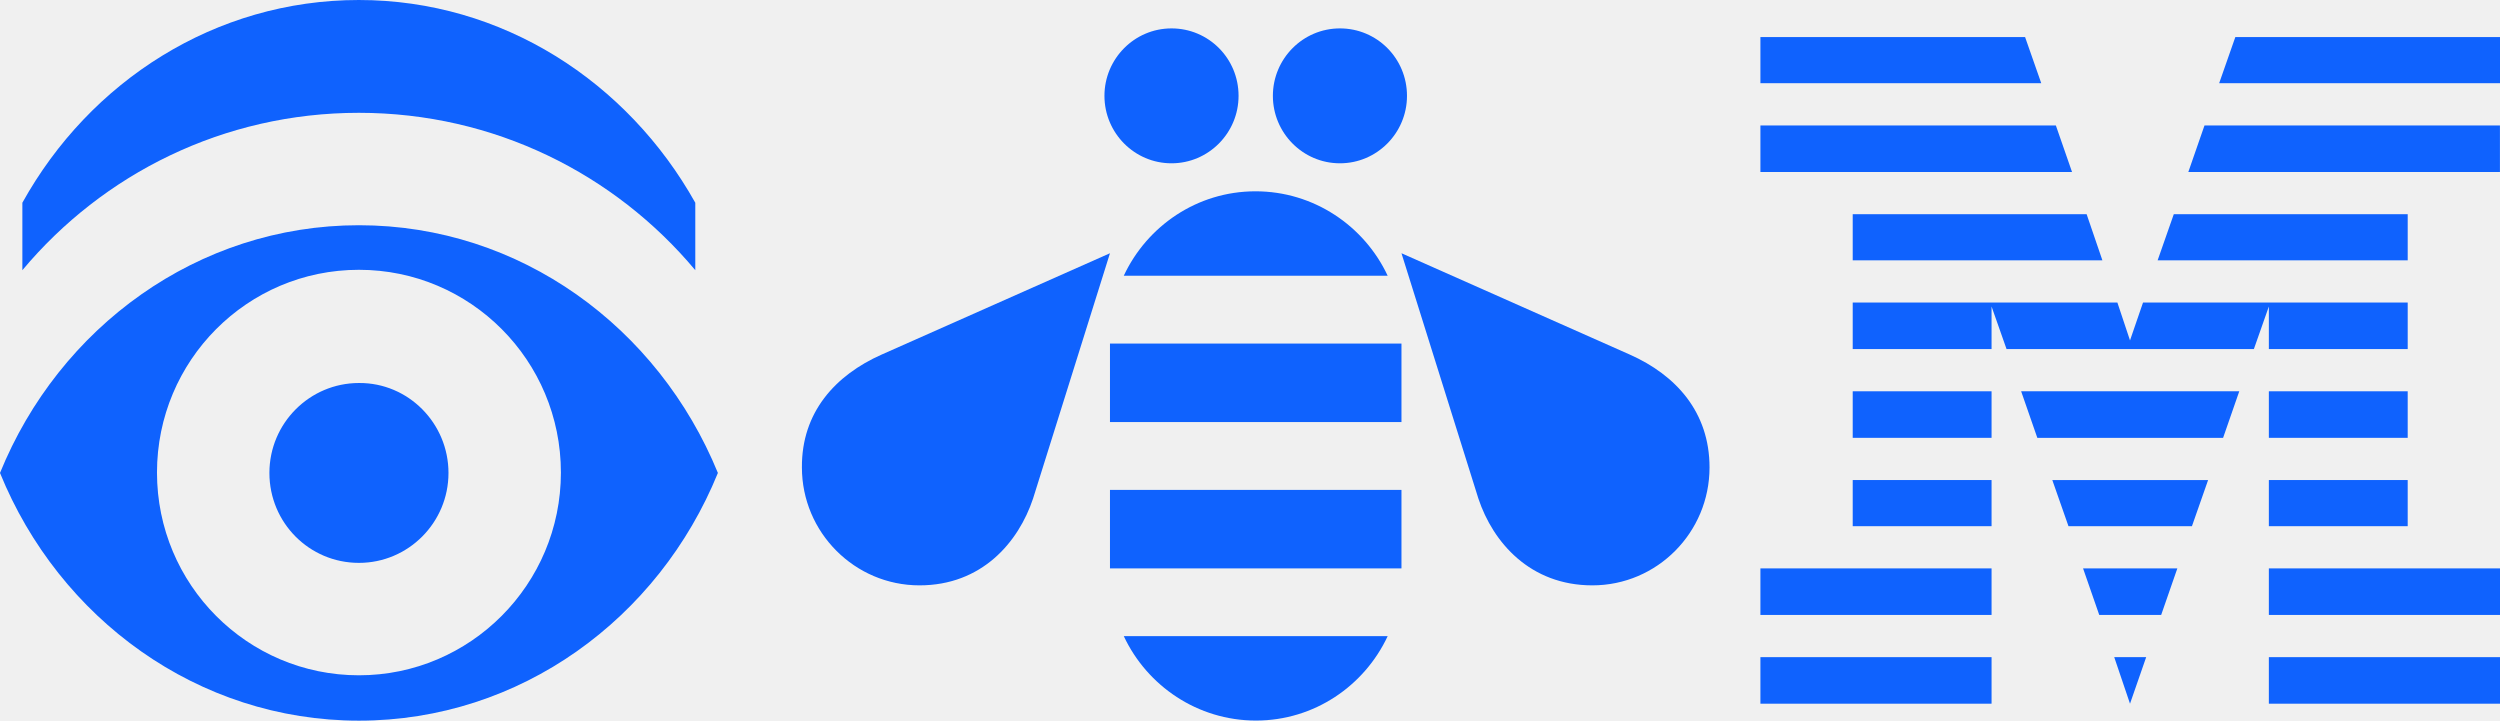
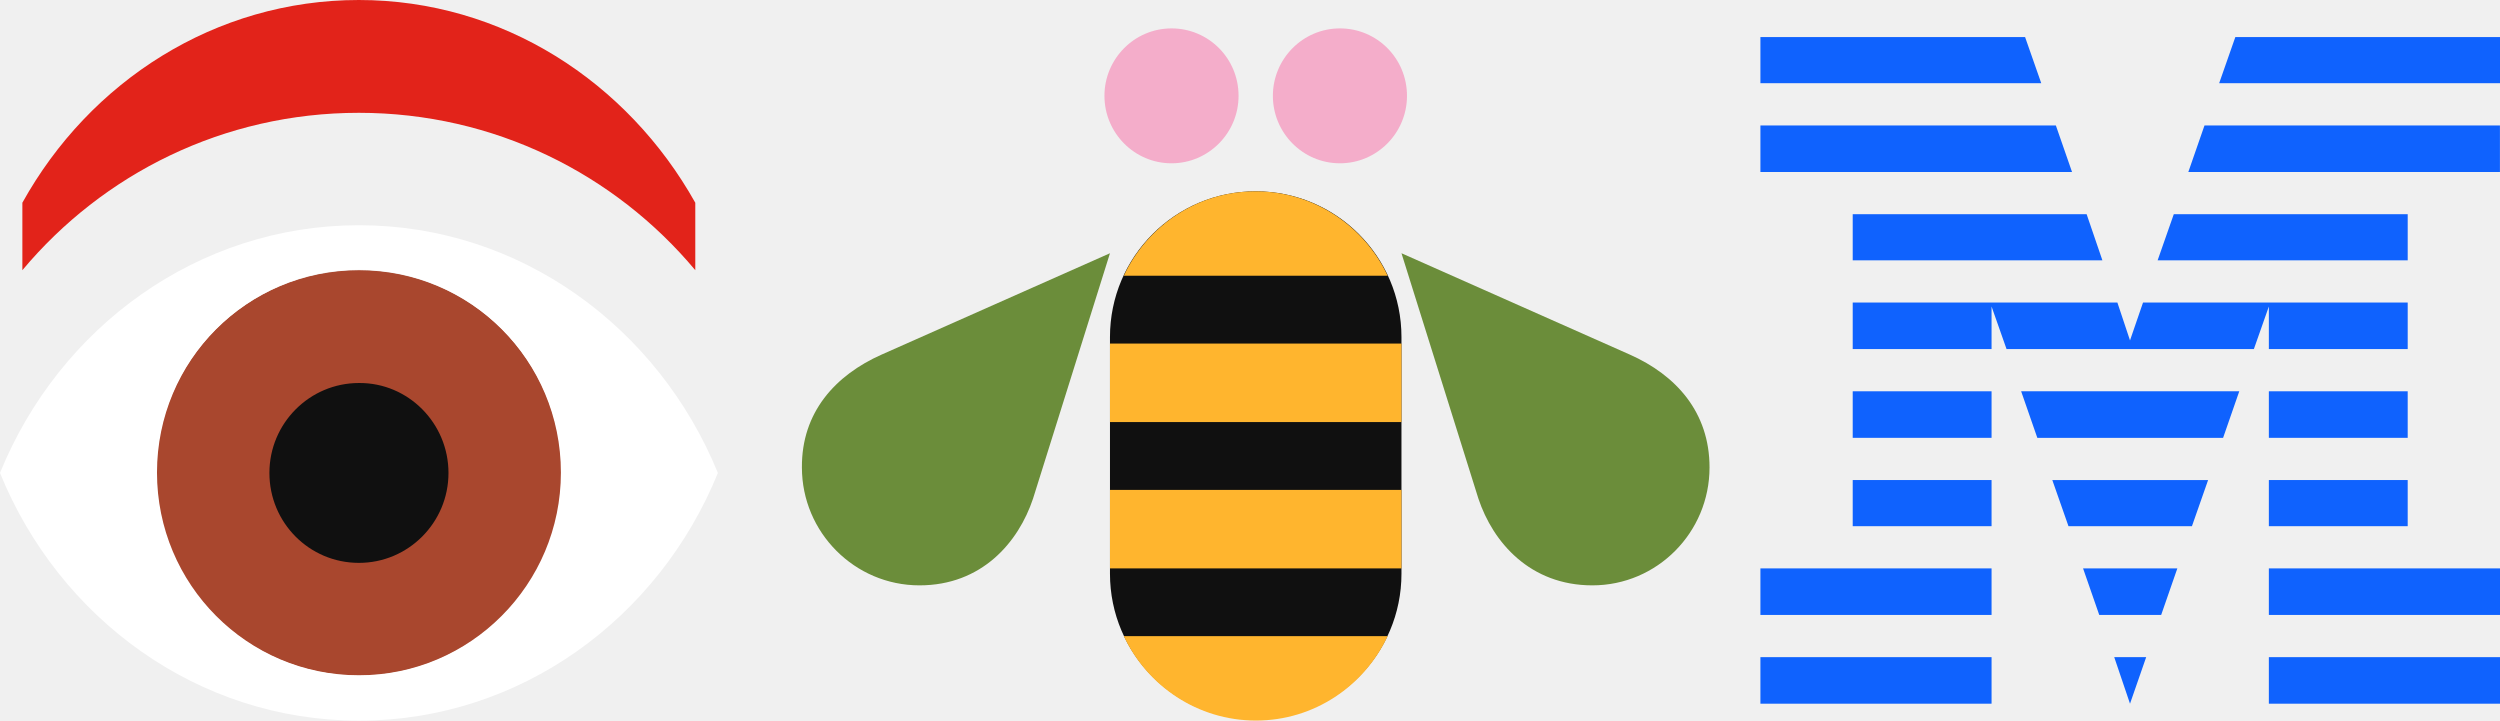
<svg xmlns="http://www.w3.org/2000/svg" viewBox="99.7 81.8 633.8 182.6" fill="#0f62fe">
  <g>
-     <path d="M213.4,201.7c0,12.6-10.2,22.8-22.7,22.8c-12.6,0-22.7-10.2-22.7-22.8      c0-12.6,10.2-22.8,22.7-22.8C203.2,178.8,213.4,189.1,213.4,201.7" />
-     <path d="M190.7,253c-28.3,0-51.2-23-51.2-51.4s22.9-51.4,51.2-51.4c28.3,0,51.2,23,51.2,51.4      S218.9,253,190.7,253 M190.7,138.9c-40.9,0-76,25.9-91,62.8c15,36.9,50.1,62.8,91,62.8s76-25.9,91-62.8      C266.6,164.8,231.6,138.9,190.7,138.9" />
-     <g transform="translate(3.569721, 0.000358)">
+     <circle cx="190.7" cy="201.7" r="51.4" fill="#a9472e" />
+     <rect x="381.1" y="130.3" width="73.9" height="133.9" rx="36.95" fill="#101010" />
+     <path d="M213.4,201.7c0,12.6-10.2,22.8-22.7,22.8c-12.6,0-22.7-10.2-22.7-22.8      c0-12.6,10.2-22.8,22.7-22.8C203.2,178.8,213.4,189.1,213.4,201.7" fill="#101010" />
+     <path d="M190.7,253c-28.3,0-51.2-23-51.2-51.4s22.9-51.4,51.2-51.4c28.3,0,51.2,23,51.2,51.4      S218.9,253,190.7,253 M190.7,138.9c-40.9,0-76,25.9-91,62.8c15,36.9,50.1,62.8,91,62.8s76-25.9,91-62.8      C266.6,164.8,231.6,138.9,190.7,138.9" fill="#ffffff" />
+     <g transform="translate(3.569721, 0.000358)" fill="#e2231a">
      <path d="M187.1,81.8c-36.4,0-68.2,20.6-85.3,51.4v17.1c20.4-24.4,51-39.9,85.3-39.9       s64.9,15.5,85.3,39.9v-17.1C255.2,102.5,223.5,81.8,187.1,81.8" />
    </g>
-     <path d="M413.7,106.1c0,9.4-7.6,17.1-17,17.1c-9.4,0-17-7.7-17-17.1s7.6-17.1,17-17.1      C406.1,89,413.7,96.6,413.7,106.1" />
-     <path d="M456.4,106.1c0,9.4-7.6,17.1-17,17.1c-9.4,0-17-7.7-17-17.1S430,89,439.4,89      C448.8,89,456.4,96.6,456.4,106.1" />
-     <path d="M323.2,171.7l57.9-25.7l-19.5,62.2c-3.7,11.1-13,22-28.8,22c-16.4,0-29.8-13.4-29.8-29.9      C302.9,186.3,311.5,176.9,323.2,171.7" />
-     <path d="M512.9,171.7L455,146l19.5,62.2c3.7,11.1,13.1,22,28.9,22c0,0,0,0,0,0c16.4,0,29.7-13.4,29.7-29.9      C533.1,186.3,524.6,176.9,512.9,171.7" />
-     <path d="M451.5,151.7c-5.9-12.6-18.7-21.4-33.5-21.4c-14.8,0-27.5,8.8-33.4,21.4H451.5z" />
-     <polygon points="455,188.8 381.1,188.8 381.1,168.9 455,168.9     " />
-     <polygon points="455,225.9 381.1,225.9 381.1,206 455,206     " />
-     <g transform="translate(199.9044, 112.8754)">
+     <path d="M413.7,106.1c0,9.4-7.6,17.1-17,17.1c-9.4,0-17-7.7-17-17.1s7.6-17.1,17-17.1      C406.1,89,413.7,96.6,413.7,106.1" fill="#f4adca" />
+     <path d="M456.4,106.1c0,9.4-7.6,17.1-17,17.1c-9.4,0-17-7.7-17-17.1S430,89,439.4,89      C448.8,89,456.4,96.6,456.4,106.1" fill="#f4adca" />
+     <path d="M323.2,171.7l57.9-25.7l-19.5,62.2c-3.7,11.1-13,22-28.8,22c-16.4,0-29.8-13.4-29.8-29.9      C302.9,186.3,311.5,176.9,323.2,171.7" fill="#6b8d3a" />
+     <path d="M512.9,171.7L455,146l19.5,62.2c3.7,11.1,13.1,22,28.9,22c0,0,0,0,0,0c16.4,0,29.7-13.4,29.7-29.9      C533.1,186.3,524.6,176.9,512.9,171.7" fill="#6b8d3a" />
+     <path d="M451.5,151.7c-5.9-12.6-18.7-21.4-33.5-21.4c-14.8,0-27.5,8.8-33.4,21.4H451.5z" fill="#ffb52e" />
+     <polygon points="455,188.8 381.1,188.8 381.1,168.9 455,168.9     " fill="#ffb52e" />
+     <polygon points="455,225.9 381.1,225.9 381.1,206 455,206     " fill="#ffb52e" />
+     <g transform="translate(199.9044, 112.8754)" fill="#ffb52e">
      <path d="M184.7,130.2c5.9,12.6,18.7,21.4,33.5,21.4c14.8,0,27.5-8.8,33.4-21.4H184.7z" />
    </g>
    <polygon points="639.7,260.2 643.8,248.4 635.7,248.4     " />
    <polygon points="631.9,237.7 647.6,237.7 651.7,225.9 627.8,225.9     " />
    <polygon points="624.1,215.2 655.4,215.2 659.5,203.5 620,203.5     " />
    <polygon points="616.2,192.8 663.3,192.8 667.4,181 612.1,181     " />
    <polygon points="569.4,147.8 632.7,147.8 628.7,136.1 569.4,136.1     " />
    <g transform="translate(390.8845, 21.50036)">
      <polygon points="263.6,103.9 342.6,103.9 342.6,92.1 267.7,92.1      " />
    </g>
    <polygon points="666.4,91.2 662.3,102.9 733.5,102.9 733.5,91.2     " />
    <polygon points="546,260.2 604.6,260.2 604.6,248.4 546,248.4     " />
    <polygon points="546,237.7 604.6,237.7 604.6,225.9 546,225.9     " />
    <polygon points="569.4,215.2 604.6,215.2 604.6,203.5 569.4,203.5     " />
    <polygon points="569.4,192.8 604.6,192.8 604.6,181 569.4,181     " />
    <polygon points="710.1,136.1 650.8,136.1 646.7,147.8 710.1,147.8     " />
    <polygon points="674.9,192.8 710.1,192.8 710.1,181 674.9,181     " />
    <polygon points="674.9,215.2 710.1,215.2 710.1,203.5 674.9,203.5     " />
    <polygon points="674.9,237.7 733.5,237.7 733.5,225.9 674.9,225.9     " />
    <polygon points="674.9,260.2 733.5,260.2 733.5,248.4 674.9,248.4     " />
    <polygon points="625,125.4 620.9,113.6 546,113.6 546,125.4     " />
    <polygon points="617.2,102.9 613.1,91.2 546,91.2 546,102.9     " />
    <polygon points="674.9,170.3 710.1,170.3 710.1,158.5 674.9,158.5 643,158.5 639.7,168.1 636.5,158.5 569.4,158.5       569.4,170.3 604.6,170.3 604.6,159.5 608.4,170.3 671.1,170.3 674.9,159.5     " />
  </g>
</svg>
